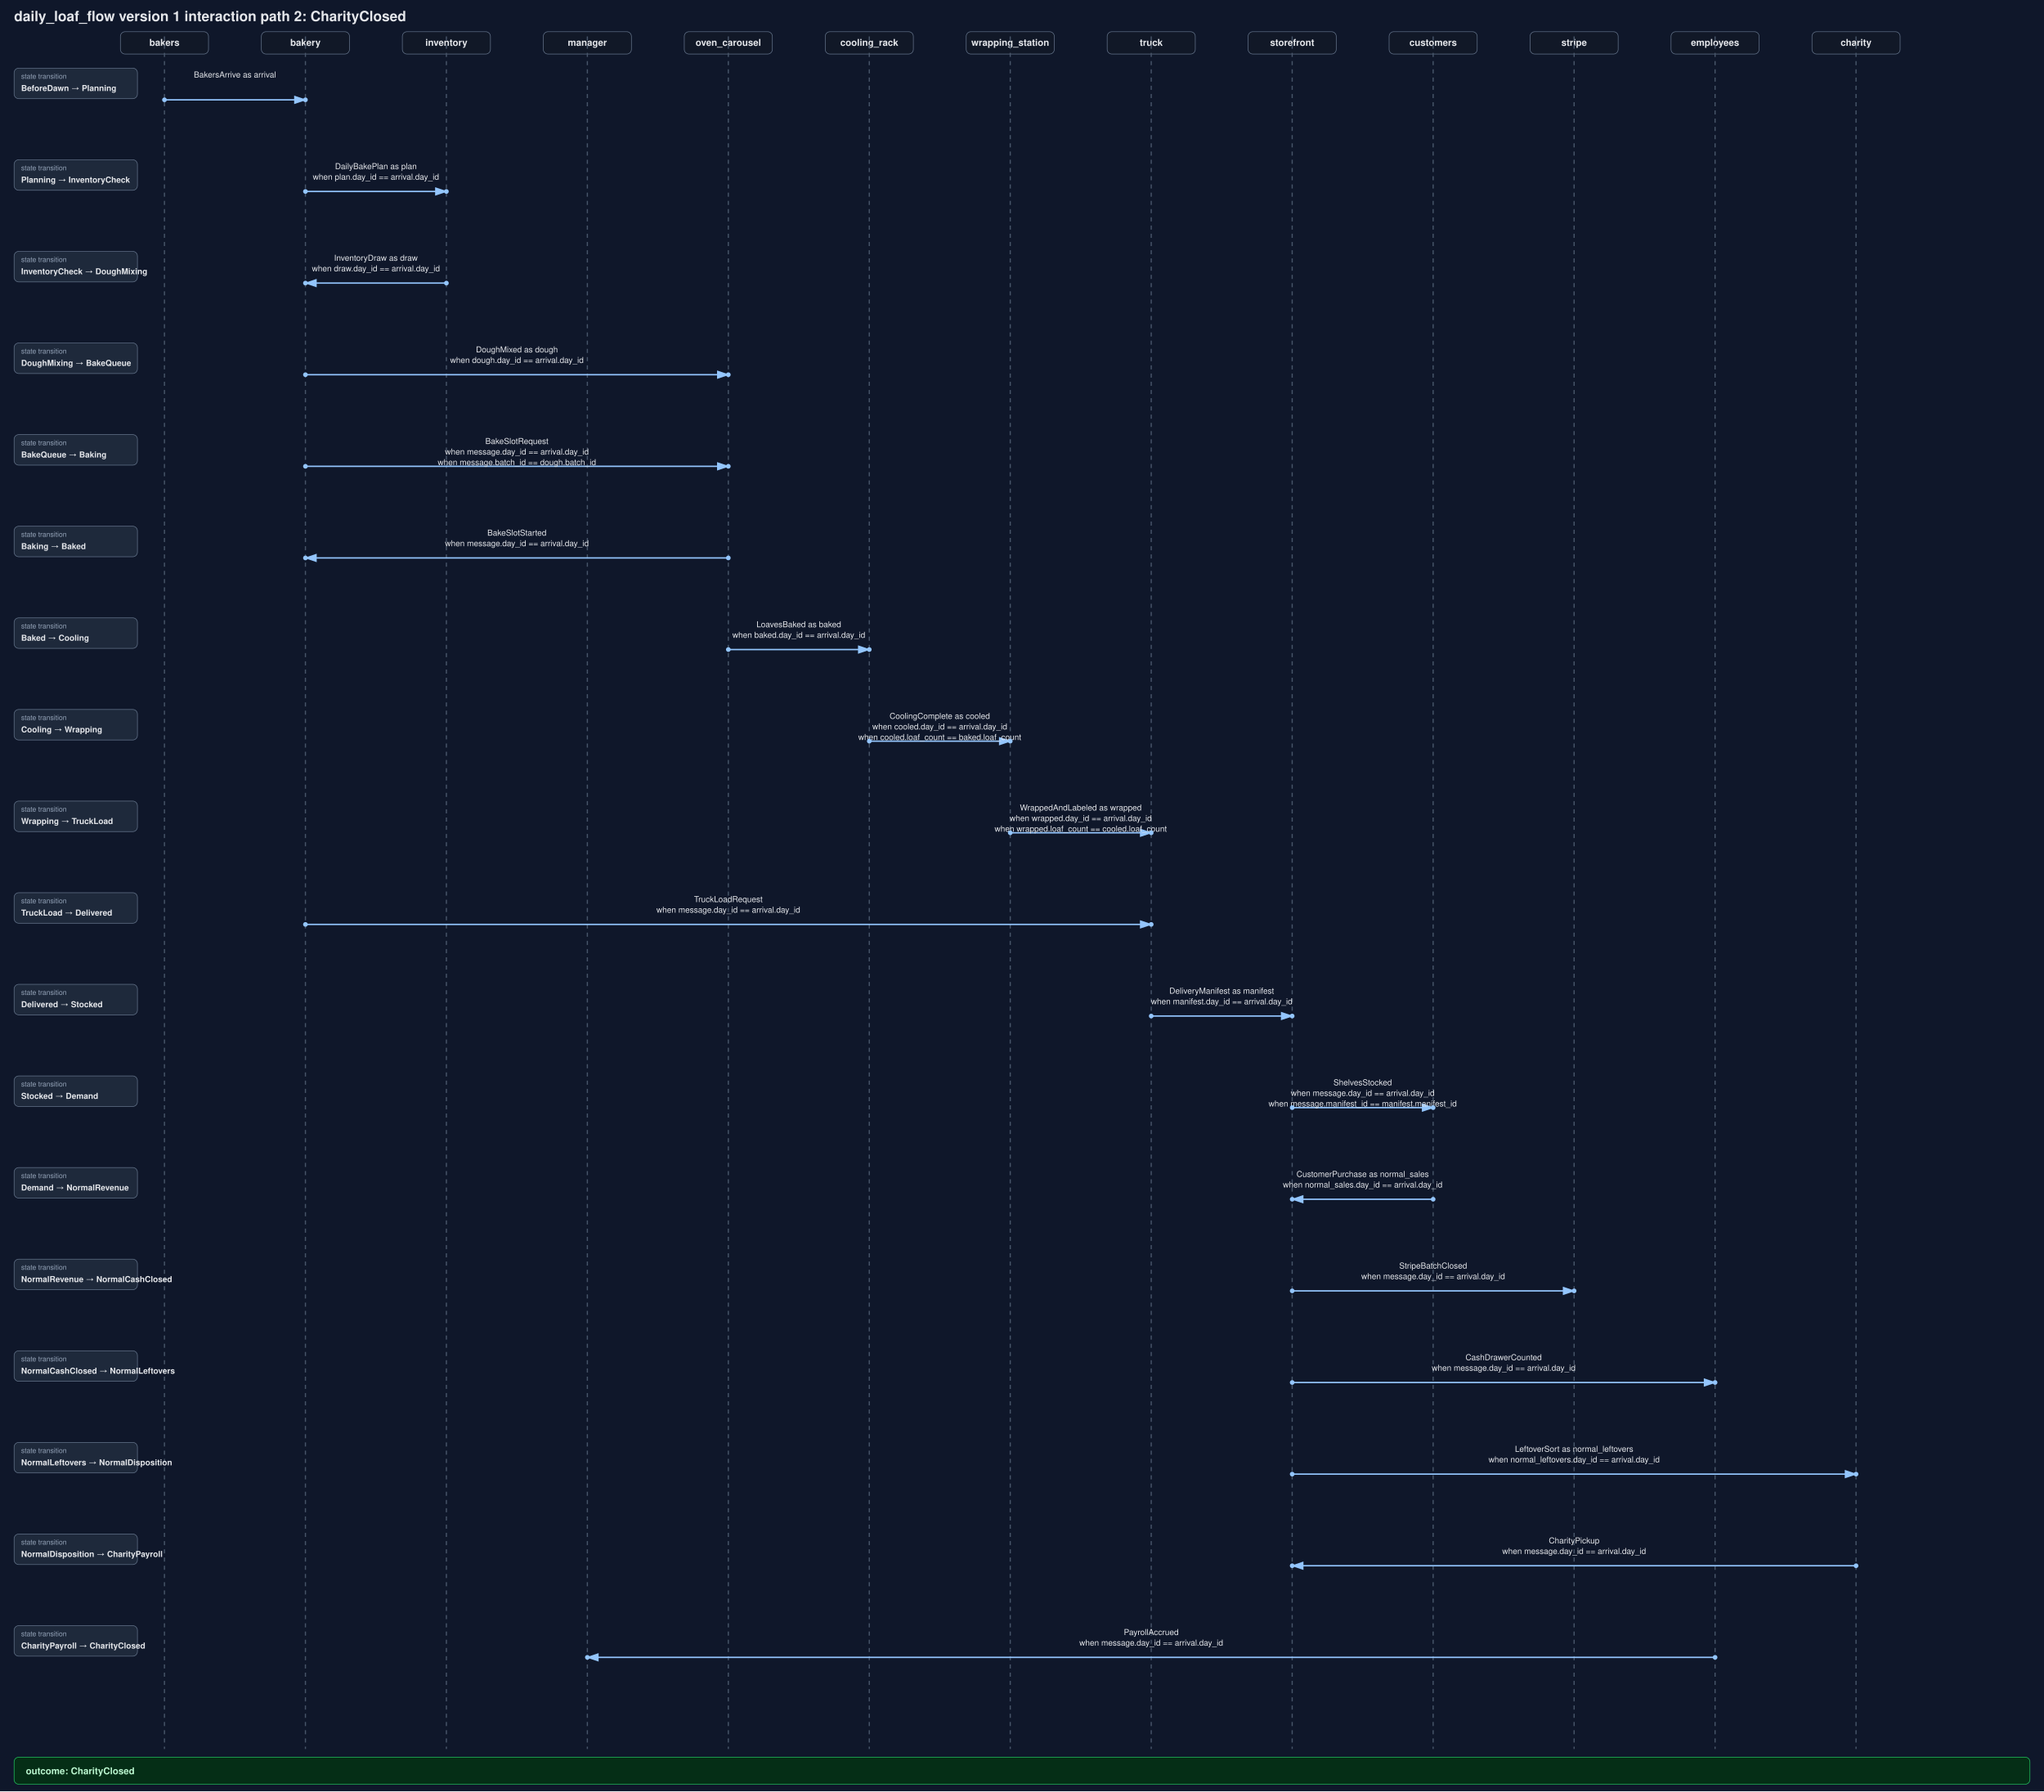
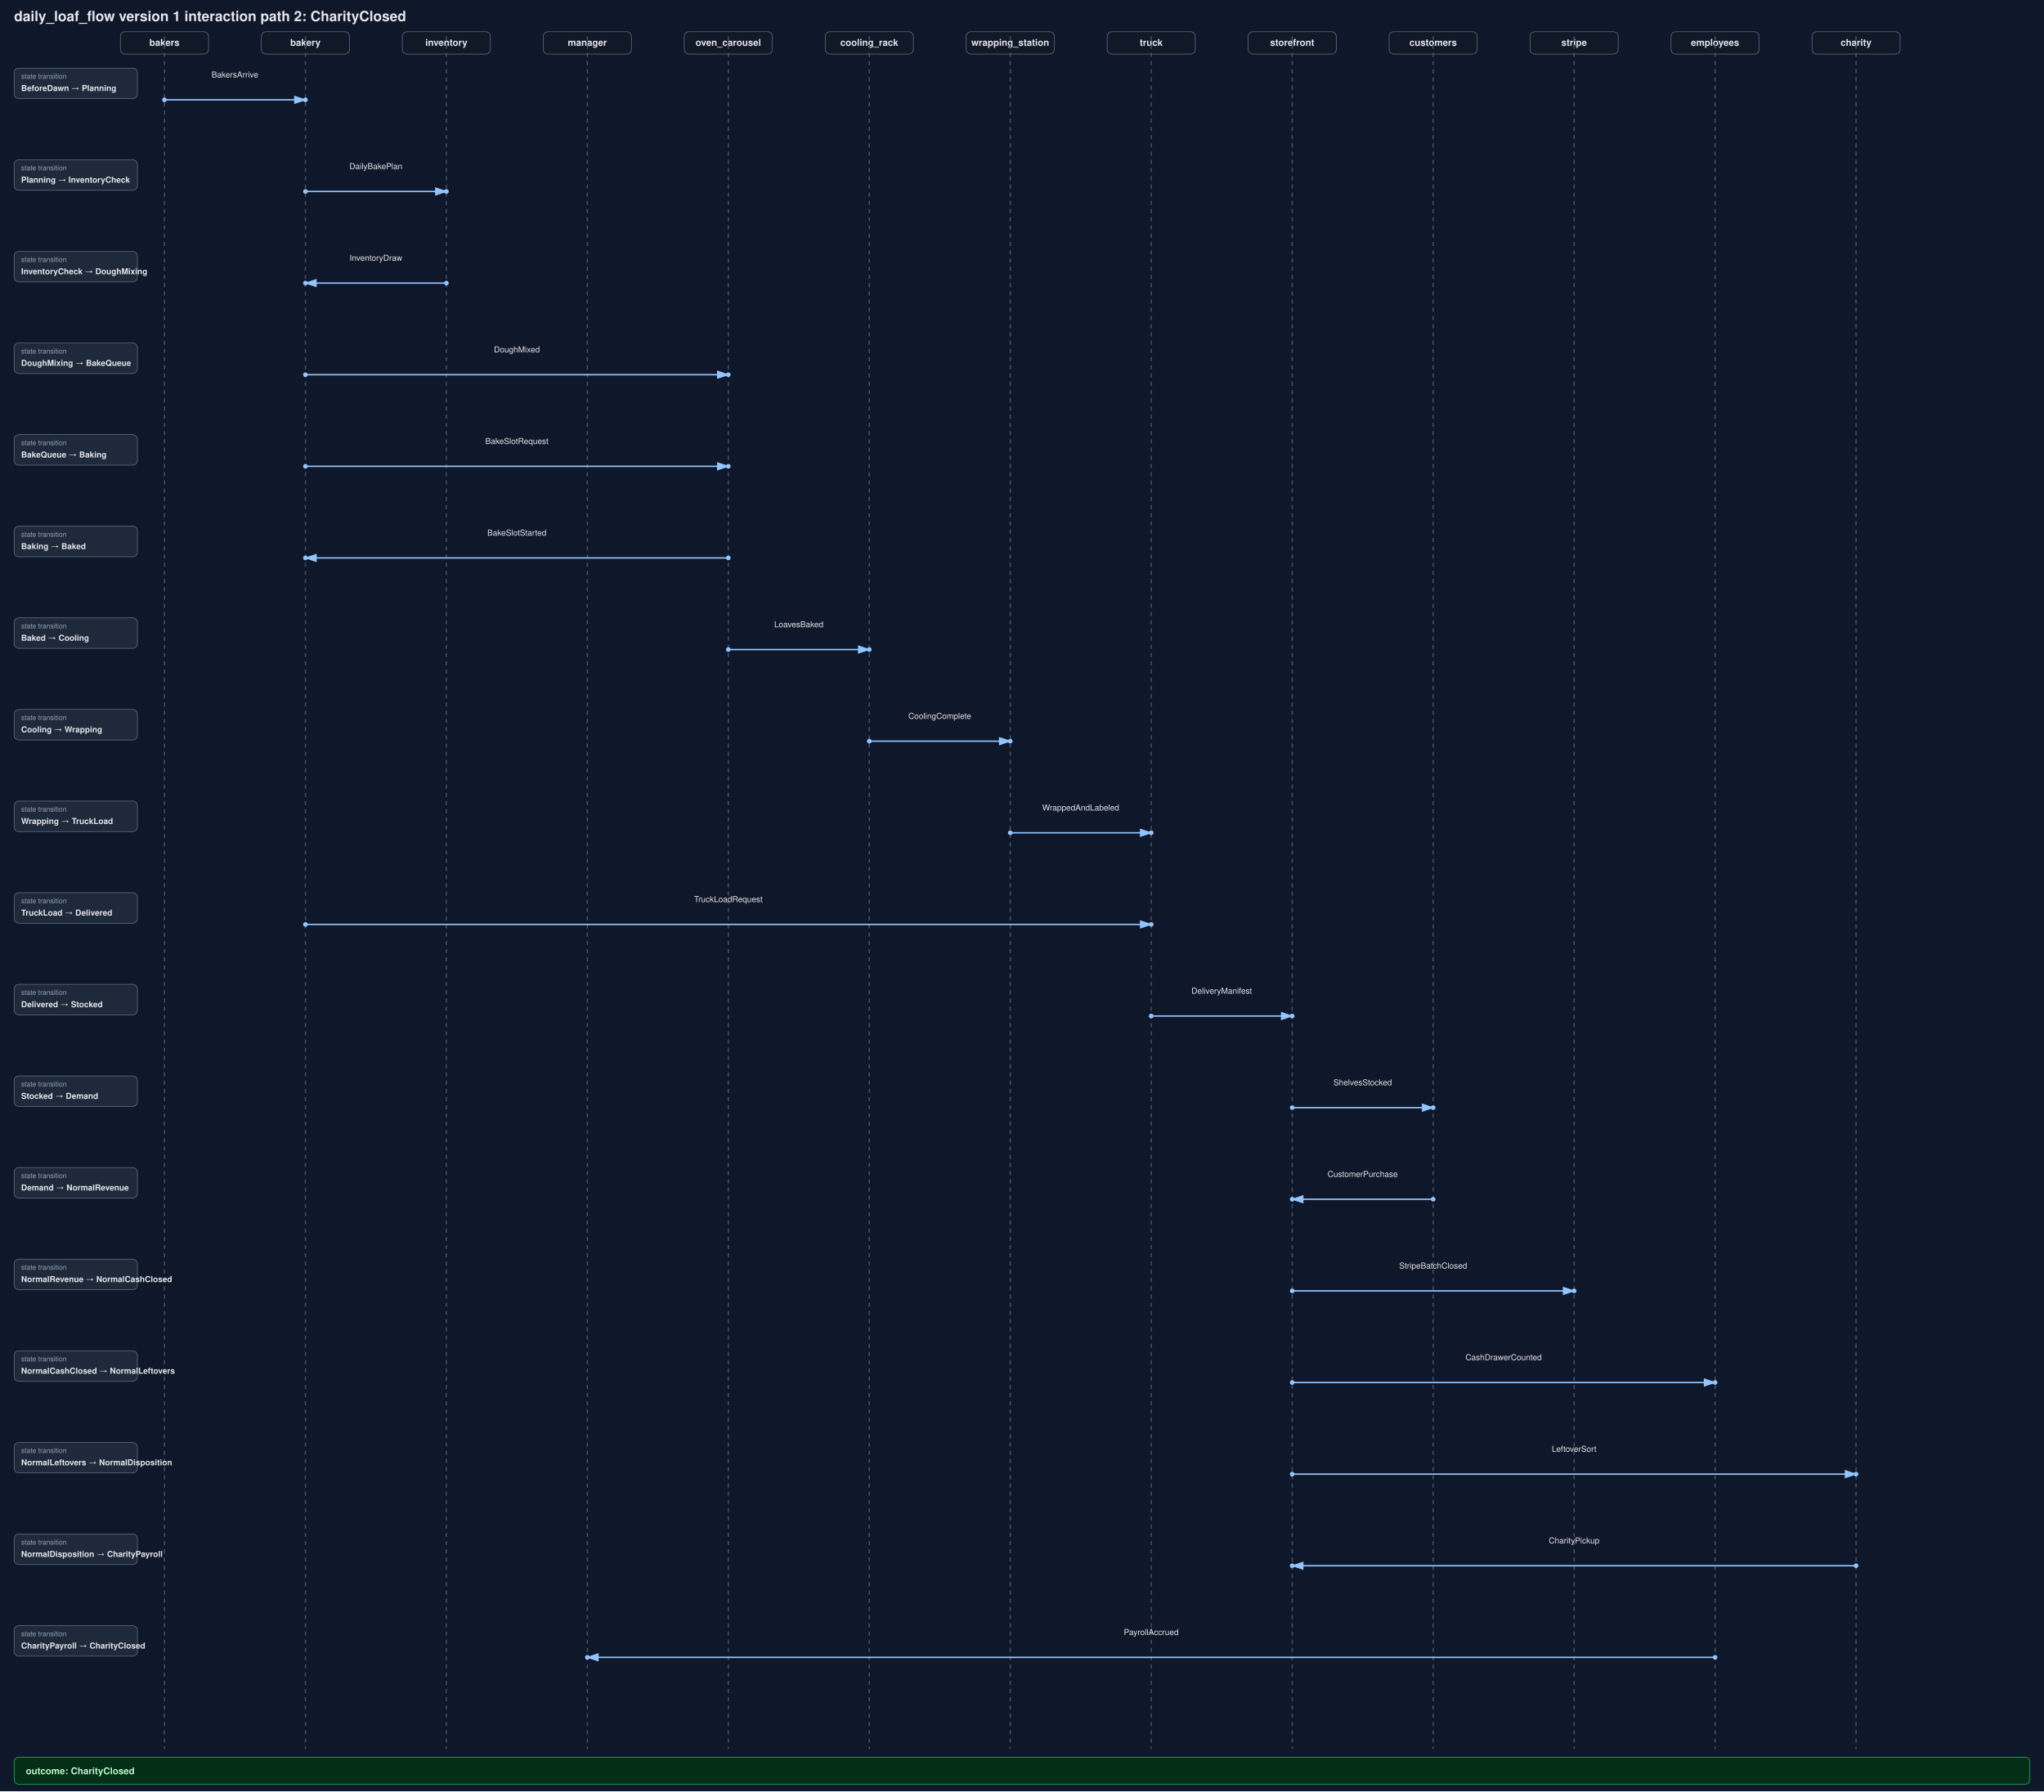
<svg xmlns="http://www.w3.org/2000/svg" width="3480" height="3050" viewBox="0 0 3480 3050">
  <defs>
    <marker id="arrow" markerWidth="10" markerHeight="10" refX="8" refY="3" orient="auto" markerUnits="strokeWidth">
      <path d="M0,0 L0,6 L9,3 z" fill="#93c5fd" />
    </marker>
  </defs>
  <rect width="100%" height="100%" fill="#0f172a" />
  <text x="24" y="36" fill="#e5e7eb" font-family="Helvetica, Arial, sans-serif" font-size="24" font-weight="700">daily_loaf_flow version 1 interaction path 2: CharityClosed</text>
  <rect x="205" y="54" width="150" height="38" rx="8" fill="#111827" stroke="#64748b" />
  <text x="280" y="78" text-anchor="middle" fill="#e5e7eb" font-family="Helvetica, Arial, sans-serif" font-size="16" font-weight="700">bakers</text>
  <line x1="280" y1="62" x2="280" y2="2978" stroke="#475569" stroke-width="2" stroke-dasharray="7 7" />
  <rect x="445" y="54" width="150" height="38" rx="8" fill="#111827" stroke="#64748b" />
  <text x="520" y="78" text-anchor="middle" fill="#e5e7eb" font-family="Helvetica, Arial, sans-serif" font-size="16" font-weight="700">bakery</text>
  <line x1="520" y1="62" x2="520" y2="2978" stroke="#475569" stroke-width="2" stroke-dasharray="7 7" />
  <rect x="685" y="54" width="150" height="38" rx="8" fill="#111827" stroke="#64748b" />
  <text x="760" y="78" text-anchor="middle" fill="#e5e7eb" font-family="Helvetica, Arial, sans-serif" font-size="16" font-weight="700">inventory</text>
  <line x1="760" y1="62" x2="760" y2="2978" stroke="#475569" stroke-width="2" stroke-dasharray="7 7" />
  <rect x="925" y="54" width="150" height="38" rx="8" fill="#111827" stroke="#64748b" />
  <text x="1000" y="78" text-anchor="middle" fill="#e5e7eb" font-family="Helvetica, Arial, sans-serif" font-size="16" font-weight="700">manager</text>
  <line x1="1000" y1="62" x2="1000" y2="2978" stroke="#475569" stroke-width="2" stroke-dasharray="7 7" />
  <rect x="1165" y="54" width="150" height="38" rx="8" fill="#111827" stroke="#64748b" />
  <text x="1240" y="78" text-anchor="middle" fill="#e5e7eb" font-family="Helvetica, Arial, sans-serif" font-size="16" font-weight="700">oven_carousel</text>
  <line x1="1240" y1="62" x2="1240" y2="2978" stroke="#475569" stroke-width="2" stroke-dasharray="7 7" />
  <rect x="1405" y="54" width="150" height="38" rx="8" fill="#111827" stroke="#64748b" />
  <text x="1480" y="78" text-anchor="middle" fill="#e5e7eb" font-family="Helvetica, Arial, sans-serif" font-size="16" font-weight="700">cooling_rack</text>
  <line x1="1480" y1="62" x2="1480" y2="2978" stroke="#475569" stroke-width="2" stroke-dasharray="7 7" />
  <rect x="1645" y="54" width="150" height="38" rx="8" fill="#111827" stroke="#64748b" />
  <text x="1720" y="78" text-anchor="middle" fill="#e5e7eb" font-family="Helvetica, Arial, sans-serif" font-size="16" font-weight="700">wrapping_station</text>
  <line x1="1720" y1="62" x2="1720" y2="2978" stroke="#475569" stroke-width="2" stroke-dasharray="7 7" />
  <rect x="1885" y="54" width="150" height="38" rx="8" fill="#111827" stroke="#64748b" />
  <text x="1960" y="78" text-anchor="middle" fill="#e5e7eb" font-family="Helvetica, Arial, sans-serif" font-size="16" font-weight="700">truck</text>
  <line x1="1960" y1="62" x2="1960" y2="2978" stroke="#475569" stroke-width="2" stroke-dasharray="7 7" />
  <rect x="2125" y="54" width="150" height="38" rx="8" fill="#111827" stroke="#64748b" />
  <text x="2200" y="78" text-anchor="middle" fill="#e5e7eb" font-family="Helvetica, Arial, sans-serif" font-size="16" font-weight="700">storefront</text>
  <line x1="2200" y1="62" x2="2200" y2="2978" stroke="#475569" stroke-width="2" stroke-dasharray="7 7" />
  <rect x="2365" y="54" width="150" height="38" rx="8" fill="#111827" stroke="#64748b" />
  <text x="2440" y="78" text-anchor="middle" fill="#e5e7eb" font-family="Helvetica, Arial, sans-serif" font-size="16" font-weight="700">customers</text>
  <line x1="2440" y1="62" x2="2440" y2="2978" stroke="#475569" stroke-width="2" stroke-dasharray="7 7" />
  <rect x="2605" y="54" width="150" height="38" rx="8" fill="#111827" stroke="#64748b" />
  <text x="2680" y="78" text-anchor="middle" fill="#e5e7eb" font-family="Helvetica, Arial, sans-serif" font-size="16" font-weight="700">stripe</text>
  <line x1="2680" y1="62" x2="2680" y2="2978" stroke="#475569" stroke-width="2" stroke-dasharray="7 7" />
  <rect x="2845" y="54" width="150" height="38" rx="8" fill="#111827" stroke="#64748b" />
  <text x="2920" y="78" text-anchor="middle" fill="#e5e7eb" font-family="Helvetica, Arial, sans-serif" font-size="16" font-weight="700">employees</text>
  <line x1="2920" y1="62" x2="2920" y2="2978" stroke="#475569" stroke-width="2" stroke-dasharray="7 7" />
  <rect x="3085" y="54" width="150" height="38" rx="8" fill="#111827" stroke="#64748b" />
  <text x="3160" y="78" text-anchor="middle" fill="#e5e7eb" font-family="Helvetica, Arial, sans-serif" font-size="16" font-weight="700">charity</text>
  <line x1="3160" y1="62" x2="3160" y2="2978" stroke="#475569" stroke-width="2" stroke-dasharray="7 7" />
  <rect x="24" y="116" width="210" height="52" rx="8" fill="#1e293b" stroke="#64748b" />
  <text x="36" y="134" fill="#94a3b8" font-family="Helvetica, Arial, sans-serif" font-size="12">state transition</text>
  <text x="36" y="155" fill="#e5e7eb" font-family="Helvetica, Arial, sans-serif" font-size="14" font-weight="700">BeforeDawn → Planning</text>
  <line x1="280" y1="170" x2="520" y2="170" stroke="#93c5fd" stroke-width="2.4" marker-end="url(#arrow)" />
-   <text x="400" y="132" text-anchor="middle" fill="#e5e7eb" font-family="Helvetica, Arial, sans-serif" font-size="14">BakersArrive as arrival</text>
+   <text x="400" y="132" text-anchor="middle" fill="#e5e7eb" font-family="Helvetica, Arial, sans-serif" font-size="14">BakersArrive</text>
  <circle cx="280" cy="170" r="4" fill="#93c5fd" />
  <circle cx="520" cy="170" r="4" fill="#93c5fd" />
  <rect x="24" y="272" width="210" height="52" rx="8" fill="#1e293b" stroke="#64748b" />
  <text x="36" y="290" fill="#94a3b8" font-family="Helvetica, Arial, sans-serif" font-size="12">state transition</text>
  <text x="36" y="311" fill="#e5e7eb" font-family="Helvetica, Arial, sans-serif" font-size="14" font-weight="700">Planning → InventoryCheck</text>
  <line x1="520" y1="326" x2="760" y2="326" stroke="#93c5fd" stroke-width="2.4" marker-end="url(#arrow)" />
-   <text x="640" y="288" text-anchor="middle" fill="#e5e7eb" font-family="Helvetica, Arial, sans-serif" font-size="14">DailyBakePlan as plan</text>
-   <text x="640" y="306" text-anchor="middle" fill="#e5e7eb" font-family="Helvetica, Arial, sans-serif" font-size="14">when plan.day_id == arrival.day_id</text>
+   <text x="640" y="288" text-anchor="middle" fill="#e5e7eb" font-family="Helvetica, Arial, sans-serif" font-size="14">DailyBakePlan</text>
  <circle cx="520" cy="326" r="4" fill="#93c5fd" />
  <circle cx="760" cy="326" r="4" fill="#93c5fd" />
  <rect x="24" y="428" width="210" height="52" rx="8" fill="#1e293b" stroke="#64748b" />
  <text x="36" y="446" fill="#94a3b8" font-family="Helvetica, Arial, sans-serif" font-size="12">state transition</text>
  <text x="36" y="467" fill="#e5e7eb" font-family="Helvetica, Arial, sans-serif" font-size="14" font-weight="700">InventoryCheck → DoughMixing</text>
  <line x1="760" y1="482" x2="520" y2="482" stroke="#93c5fd" stroke-width="2.4" marker-end="url(#arrow)" />
-   <text x="640" y="444" text-anchor="middle" fill="#e5e7eb" font-family="Helvetica, Arial, sans-serif" font-size="14">InventoryDraw as draw</text>
-   <text x="640" y="462" text-anchor="middle" fill="#e5e7eb" font-family="Helvetica, Arial, sans-serif" font-size="14">when draw.day_id == arrival.day_id</text>
+   <text x="640" y="444" text-anchor="middle" fill="#e5e7eb" font-family="Helvetica, Arial, sans-serif" font-size="14">InventoryDraw</text>
  <circle cx="760" cy="482" r="4" fill="#93c5fd" />
  <circle cx="520" cy="482" r="4" fill="#93c5fd" />
  <rect x="24" y="584" width="210" height="52" rx="8" fill="#1e293b" stroke="#64748b" />
  <text x="36" y="602" fill="#94a3b8" font-family="Helvetica, Arial, sans-serif" font-size="12">state transition</text>
  <text x="36" y="623" fill="#e5e7eb" font-family="Helvetica, Arial, sans-serif" font-size="14" font-weight="700">DoughMixing → BakeQueue</text>
  <line x1="520" y1="638" x2="1240" y2="638" stroke="#93c5fd" stroke-width="2.4" marker-end="url(#arrow)" />
-   <text x="880" y="600" text-anchor="middle" fill="#e5e7eb" font-family="Helvetica, Arial, sans-serif" font-size="14">DoughMixed as dough</text>
-   <text x="880" y="618" text-anchor="middle" fill="#e5e7eb" font-family="Helvetica, Arial, sans-serif" font-size="14">when dough.day_id == arrival.day_id</text>
+   <text x="880" y="600" text-anchor="middle" fill="#e5e7eb" font-family="Helvetica, Arial, sans-serif" font-size="14">DoughMixed</text>
  <circle cx="520" cy="638" r="4" fill="#93c5fd" />
  <circle cx="1240" cy="638" r="4" fill="#93c5fd" />
  <rect x="24" y="740" width="210" height="52" rx="8" fill="#1e293b" stroke="#64748b" />
  <text x="36" y="758" fill="#94a3b8" font-family="Helvetica, Arial, sans-serif" font-size="12">state transition</text>
  <text x="36" y="779" fill="#e5e7eb" font-family="Helvetica, Arial, sans-serif" font-size="14" font-weight="700">BakeQueue → Baking</text>
  <line x1="520" y1="794" x2="1240" y2="794" stroke="#93c5fd" stroke-width="2.4" marker-end="url(#arrow)" />
  <text x="880" y="756" text-anchor="middle" fill="#e5e7eb" font-family="Helvetica, Arial, sans-serif" font-size="14">BakeSlotRequest</text>
-   <text x="880" y="774" text-anchor="middle" fill="#e5e7eb" font-family="Helvetica, Arial, sans-serif" font-size="14">when message.day_id == arrival.day_id</text>
-   <text x="880" y="792" text-anchor="middle" fill="#e5e7eb" font-family="Helvetica, Arial, sans-serif" font-size="14">when message.batch_id == dough.batch_id</text>
  <circle cx="520" cy="794" r="4" fill="#93c5fd" />
  <circle cx="1240" cy="794" r="4" fill="#93c5fd" />
  <rect x="24" y="896" width="210" height="52" rx="8" fill="#1e293b" stroke="#64748b" />
  <text x="36" y="914" fill="#94a3b8" font-family="Helvetica, Arial, sans-serif" font-size="12">state transition</text>
  <text x="36" y="935" fill="#e5e7eb" font-family="Helvetica, Arial, sans-serif" font-size="14" font-weight="700">Baking → Baked</text>
  <line x1="1240" y1="950" x2="520" y2="950" stroke="#93c5fd" stroke-width="2.4" marker-end="url(#arrow)" />
  <text x="880" y="912" text-anchor="middle" fill="#e5e7eb" font-family="Helvetica, Arial, sans-serif" font-size="14">BakeSlotStarted</text>
-   <text x="880" y="930" text-anchor="middle" fill="#e5e7eb" font-family="Helvetica, Arial, sans-serif" font-size="14">when message.day_id == arrival.day_id</text>
  <circle cx="1240" cy="950" r="4" fill="#93c5fd" />
  <circle cx="520" cy="950" r="4" fill="#93c5fd" />
  <rect x="24" y="1052" width="210" height="52" rx="8" fill="#1e293b" stroke="#64748b" />
  <text x="36" y="1070" fill="#94a3b8" font-family="Helvetica, Arial, sans-serif" font-size="12">state transition</text>
  <text x="36" y="1091" fill="#e5e7eb" font-family="Helvetica, Arial, sans-serif" font-size="14" font-weight="700">Baked → Cooling</text>
  <line x1="1240" y1="1106" x2="1480" y2="1106" stroke="#93c5fd" stroke-width="2.4" marker-end="url(#arrow)" />
-   <text x="1360" y="1068" text-anchor="middle" fill="#e5e7eb" font-family="Helvetica, Arial, sans-serif" font-size="14">LoavesBaked as baked</text>
-   <text x="1360" y="1086" text-anchor="middle" fill="#e5e7eb" font-family="Helvetica, Arial, sans-serif" font-size="14">when baked.day_id == arrival.day_id</text>
+   <text x="1360" y="1068" text-anchor="middle" fill="#e5e7eb" font-family="Helvetica, Arial, sans-serif" font-size="14">LoavesBaked</text>
  <circle cx="1240" cy="1106" r="4" fill="#93c5fd" />
  <circle cx="1480" cy="1106" r="4" fill="#93c5fd" />
  <rect x="24" y="1208" width="210" height="52" rx="8" fill="#1e293b" stroke="#64748b" />
  <text x="36" y="1226" fill="#94a3b8" font-family="Helvetica, Arial, sans-serif" font-size="12">state transition</text>
  <text x="36" y="1247" fill="#e5e7eb" font-family="Helvetica, Arial, sans-serif" font-size="14" font-weight="700">Cooling → Wrapping</text>
  <line x1="1480" y1="1262" x2="1720" y2="1262" stroke="#93c5fd" stroke-width="2.4" marker-end="url(#arrow)" />
-   <text x="1600" y="1224" text-anchor="middle" fill="#e5e7eb" font-family="Helvetica, Arial, sans-serif" font-size="14">CoolingComplete as cooled</text>
-   <text x="1600" y="1242" text-anchor="middle" fill="#e5e7eb" font-family="Helvetica, Arial, sans-serif" font-size="14">when cooled.day_id == arrival.day_id</text>
-   <text x="1600" y="1260" text-anchor="middle" fill="#e5e7eb" font-family="Helvetica, Arial, sans-serif" font-size="14">when cooled.loaf_count == baked.loaf_count</text>
+   <text x="1600" y="1224" text-anchor="middle" fill="#e5e7eb" font-family="Helvetica, Arial, sans-serif" font-size="14">CoolingComplete</text>
  <circle cx="1480" cy="1262" r="4" fill="#93c5fd" />
  <circle cx="1720" cy="1262" r="4" fill="#93c5fd" />
  <rect x="24" y="1364" width="210" height="52" rx="8" fill="#1e293b" stroke="#64748b" />
  <text x="36" y="1382" fill="#94a3b8" font-family="Helvetica, Arial, sans-serif" font-size="12">state transition</text>
  <text x="36" y="1403" fill="#e5e7eb" font-family="Helvetica, Arial, sans-serif" font-size="14" font-weight="700">Wrapping → TruckLoad</text>
  <line x1="1720" y1="1418" x2="1960" y2="1418" stroke="#93c5fd" stroke-width="2.4" marker-end="url(#arrow)" />
-   <text x="1840" y="1380" text-anchor="middle" fill="#e5e7eb" font-family="Helvetica, Arial, sans-serif" font-size="14">WrappedAndLabeled as wrapped</text>
-   <text x="1840" y="1398" text-anchor="middle" fill="#e5e7eb" font-family="Helvetica, Arial, sans-serif" font-size="14">when wrapped.day_id == arrival.day_id</text>
-   <text x="1840" y="1416" text-anchor="middle" fill="#e5e7eb" font-family="Helvetica, Arial, sans-serif" font-size="14">when wrapped.loaf_count == cooled.loaf_count</text>
+   <text x="1840" y="1380" text-anchor="middle" fill="#e5e7eb" font-family="Helvetica, Arial, sans-serif" font-size="14">WrappedAndLabeled</text>
  <circle cx="1720" cy="1418" r="4" fill="#93c5fd" />
  <circle cx="1960" cy="1418" r="4" fill="#93c5fd" />
  <rect x="24" y="1520" width="210" height="52" rx="8" fill="#1e293b" stroke="#64748b" />
  <text x="36" y="1538" fill="#94a3b8" font-family="Helvetica, Arial, sans-serif" font-size="12">state transition</text>
  <text x="36" y="1559" fill="#e5e7eb" font-family="Helvetica, Arial, sans-serif" font-size="14" font-weight="700">TruckLoad → Delivered</text>
  <line x1="520" y1="1574" x2="1960" y2="1574" stroke="#93c5fd" stroke-width="2.4" marker-end="url(#arrow)" />
  <text x="1240" y="1536" text-anchor="middle" fill="#e5e7eb" font-family="Helvetica, Arial, sans-serif" font-size="14">TruckLoadRequest</text>
-   <text x="1240" y="1554" text-anchor="middle" fill="#e5e7eb" font-family="Helvetica, Arial, sans-serif" font-size="14">when message.day_id == arrival.day_id</text>
  <circle cx="520" cy="1574" r="4" fill="#93c5fd" />
  <circle cx="1960" cy="1574" r="4" fill="#93c5fd" />
  <rect x="24" y="1676" width="210" height="52" rx="8" fill="#1e293b" stroke="#64748b" />
  <text x="36" y="1694" fill="#94a3b8" font-family="Helvetica, Arial, sans-serif" font-size="12">state transition</text>
  <text x="36" y="1715" fill="#e5e7eb" font-family="Helvetica, Arial, sans-serif" font-size="14" font-weight="700">Delivered → Stocked</text>
  <line x1="1960" y1="1730" x2="2200" y2="1730" stroke="#93c5fd" stroke-width="2.4" marker-end="url(#arrow)" />
-   <text x="2080" y="1692" text-anchor="middle" fill="#e5e7eb" font-family="Helvetica, Arial, sans-serif" font-size="14">DeliveryManifest as manifest</text>
-   <text x="2080" y="1710" text-anchor="middle" fill="#e5e7eb" font-family="Helvetica, Arial, sans-serif" font-size="14">when manifest.day_id == arrival.day_id</text>
+   <text x="2080" y="1692" text-anchor="middle" fill="#e5e7eb" font-family="Helvetica, Arial, sans-serif" font-size="14">DeliveryManifest</text>
  <circle cx="1960" cy="1730" r="4" fill="#93c5fd" />
  <circle cx="2200" cy="1730" r="4" fill="#93c5fd" />
  <rect x="24" y="1832" width="210" height="52" rx="8" fill="#1e293b" stroke="#64748b" />
  <text x="36" y="1850" fill="#94a3b8" font-family="Helvetica, Arial, sans-serif" font-size="12">state transition</text>
  <text x="36" y="1871" fill="#e5e7eb" font-family="Helvetica, Arial, sans-serif" font-size="14" font-weight="700">Stocked → Demand</text>
  <line x1="2200" y1="1886" x2="2440" y2="1886" stroke="#93c5fd" stroke-width="2.4" marker-end="url(#arrow)" />
  <text x="2320" y="1848" text-anchor="middle" fill="#e5e7eb" font-family="Helvetica, Arial, sans-serif" font-size="14">ShelvesStocked</text>
-   <text x="2320" y="1866" text-anchor="middle" fill="#e5e7eb" font-family="Helvetica, Arial, sans-serif" font-size="14">when message.day_id == arrival.day_id</text>
-   <text x="2320" y="1884" text-anchor="middle" fill="#e5e7eb" font-family="Helvetica, Arial, sans-serif" font-size="14">when message.manifest_id == manifest.manifest_id</text>
  <circle cx="2200" cy="1886" r="4" fill="#93c5fd" />
  <circle cx="2440" cy="1886" r="4" fill="#93c5fd" />
  <rect x="24" y="1988" width="210" height="52" rx="8" fill="#1e293b" stroke="#64748b" />
  <text x="36" y="2006" fill="#94a3b8" font-family="Helvetica, Arial, sans-serif" font-size="12">state transition</text>
  <text x="36" y="2027" fill="#e5e7eb" font-family="Helvetica, Arial, sans-serif" font-size="14" font-weight="700">Demand → NormalRevenue</text>
  <line x1="2440" y1="2042" x2="2200" y2="2042" stroke="#93c5fd" stroke-width="2.4" marker-end="url(#arrow)" />
-   <text x="2320" y="2004" text-anchor="middle" fill="#e5e7eb" font-family="Helvetica, Arial, sans-serif" font-size="14">CustomerPurchase as normal_sales</text>
-   <text x="2320" y="2022" text-anchor="middle" fill="#e5e7eb" font-family="Helvetica, Arial, sans-serif" font-size="14">when normal_sales.day_id == arrival.day_id</text>
+   <text x="2320" y="2004" text-anchor="middle" fill="#e5e7eb" font-family="Helvetica, Arial, sans-serif" font-size="14">CustomerPurchase</text>
  <circle cx="2440" cy="2042" r="4" fill="#93c5fd" />
  <circle cx="2200" cy="2042" r="4" fill="#93c5fd" />
  <rect x="24" y="2144" width="210" height="52" rx="8" fill="#1e293b" stroke="#64748b" />
  <text x="36" y="2162" fill="#94a3b8" font-family="Helvetica, Arial, sans-serif" font-size="12">state transition</text>
  <text x="36" y="2183" fill="#e5e7eb" font-family="Helvetica, Arial, sans-serif" font-size="14" font-weight="700">NormalRevenue → NormalCashClosed</text>
  <line x1="2200" y1="2198" x2="2680" y2="2198" stroke="#93c5fd" stroke-width="2.4" marker-end="url(#arrow)" />
  <text x="2440" y="2160" text-anchor="middle" fill="#e5e7eb" font-family="Helvetica, Arial, sans-serif" font-size="14">StripeBatchClosed</text>
-   <text x="2440" y="2178" text-anchor="middle" fill="#e5e7eb" font-family="Helvetica, Arial, sans-serif" font-size="14">when message.day_id == arrival.day_id</text>
  <circle cx="2200" cy="2198" r="4" fill="#93c5fd" />
  <circle cx="2680" cy="2198" r="4" fill="#93c5fd" />
  <rect x="24" y="2300" width="210" height="52" rx="8" fill="#1e293b" stroke="#64748b" />
  <text x="36" y="2318" fill="#94a3b8" font-family="Helvetica, Arial, sans-serif" font-size="12">state transition</text>
  <text x="36" y="2339" fill="#e5e7eb" font-family="Helvetica, Arial, sans-serif" font-size="14" font-weight="700">NormalCashClosed → NormalLeftovers</text>
  <line x1="2200" y1="2354" x2="2920" y2="2354" stroke="#93c5fd" stroke-width="2.4" marker-end="url(#arrow)" />
  <text x="2560" y="2316" text-anchor="middle" fill="#e5e7eb" font-family="Helvetica, Arial, sans-serif" font-size="14">CashDrawerCounted</text>
-   <text x="2560" y="2334" text-anchor="middle" fill="#e5e7eb" font-family="Helvetica, Arial, sans-serif" font-size="14">when message.day_id == arrival.day_id</text>
  <circle cx="2200" cy="2354" r="4" fill="#93c5fd" />
  <circle cx="2920" cy="2354" r="4" fill="#93c5fd" />
  <rect x="24" y="2456" width="210" height="52" rx="8" fill="#1e293b" stroke="#64748b" />
  <text x="36" y="2474" fill="#94a3b8" font-family="Helvetica, Arial, sans-serif" font-size="12">state transition</text>
  <text x="36" y="2495" fill="#e5e7eb" font-family="Helvetica, Arial, sans-serif" font-size="14" font-weight="700">NormalLeftovers → NormalDisposition</text>
  <line x1="2200" y1="2510" x2="3160" y2="2510" stroke="#93c5fd" stroke-width="2.4" marker-end="url(#arrow)" />
-   <text x="2680" y="2472" text-anchor="middle" fill="#e5e7eb" font-family="Helvetica, Arial, sans-serif" font-size="14">LeftoverSort as normal_leftovers</text>
-   <text x="2680" y="2490" text-anchor="middle" fill="#e5e7eb" font-family="Helvetica, Arial, sans-serif" font-size="14">when normal_leftovers.day_id == arrival.day_id</text>
+   <text x="2680" y="2472" text-anchor="middle" fill="#e5e7eb" font-family="Helvetica, Arial, sans-serif" font-size="14">LeftoverSort</text>
  <circle cx="2200" cy="2510" r="4" fill="#93c5fd" />
  <circle cx="3160" cy="2510" r="4" fill="#93c5fd" />
  <rect x="24" y="2612" width="210" height="52" rx="8" fill="#1e293b" stroke="#64748b" />
  <text x="36" y="2630" fill="#94a3b8" font-family="Helvetica, Arial, sans-serif" font-size="12">state transition</text>
  <text x="36" y="2651" fill="#e5e7eb" font-family="Helvetica, Arial, sans-serif" font-size="14" font-weight="700">NormalDisposition → CharityPayroll</text>
  <line x1="3160" y1="2666" x2="2200" y2="2666" stroke="#93c5fd" stroke-width="2.4" marker-end="url(#arrow)" />
  <text x="2680" y="2628" text-anchor="middle" fill="#e5e7eb" font-family="Helvetica, Arial, sans-serif" font-size="14">CharityPickup</text>
-   <text x="2680" y="2646" text-anchor="middle" fill="#e5e7eb" font-family="Helvetica, Arial, sans-serif" font-size="14">when message.day_id == arrival.day_id</text>
  <circle cx="3160" cy="2666" r="4" fill="#93c5fd" />
  <circle cx="2200" cy="2666" r="4" fill="#93c5fd" />
  <rect x="24" y="2768" width="210" height="52" rx="8" fill="#1e293b" stroke="#64748b" />
  <text x="36" y="2786" fill="#94a3b8" font-family="Helvetica, Arial, sans-serif" font-size="12">state transition</text>
  <text x="36" y="2807" fill="#e5e7eb" font-family="Helvetica, Arial, sans-serif" font-size="14" font-weight="700">CharityPayroll → CharityClosed</text>
  <line x1="2920" y1="2822" x2="1000" y2="2822" stroke="#93c5fd" stroke-width="2.4" marker-end="url(#arrow)" />
  <text x="1960" y="2784" text-anchor="middle" fill="#e5e7eb" font-family="Helvetica, Arial, sans-serif" font-size="14">PayrollAccrued</text>
-   <text x="1960" y="2802" text-anchor="middle" fill="#e5e7eb" font-family="Helvetica, Arial, sans-serif" font-size="14">when message.day_id == arrival.day_id</text>
  <circle cx="2920" cy="2822" r="4" fill="#93c5fd" />
  <circle cx="1000" cy="2822" r="4" fill="#93c5fd" />
  <rect x="24" y="2992" width="3432" height="46" rx="8" fill="#052e16" stroke="#22c55e" />
  <text x="44" y="3021" fill="#bbf7d0" font-family="Helvetica, Arial, sans-serif" font-size="16" font-weight="700">outcome: CharityClosed</text>
</svg>
